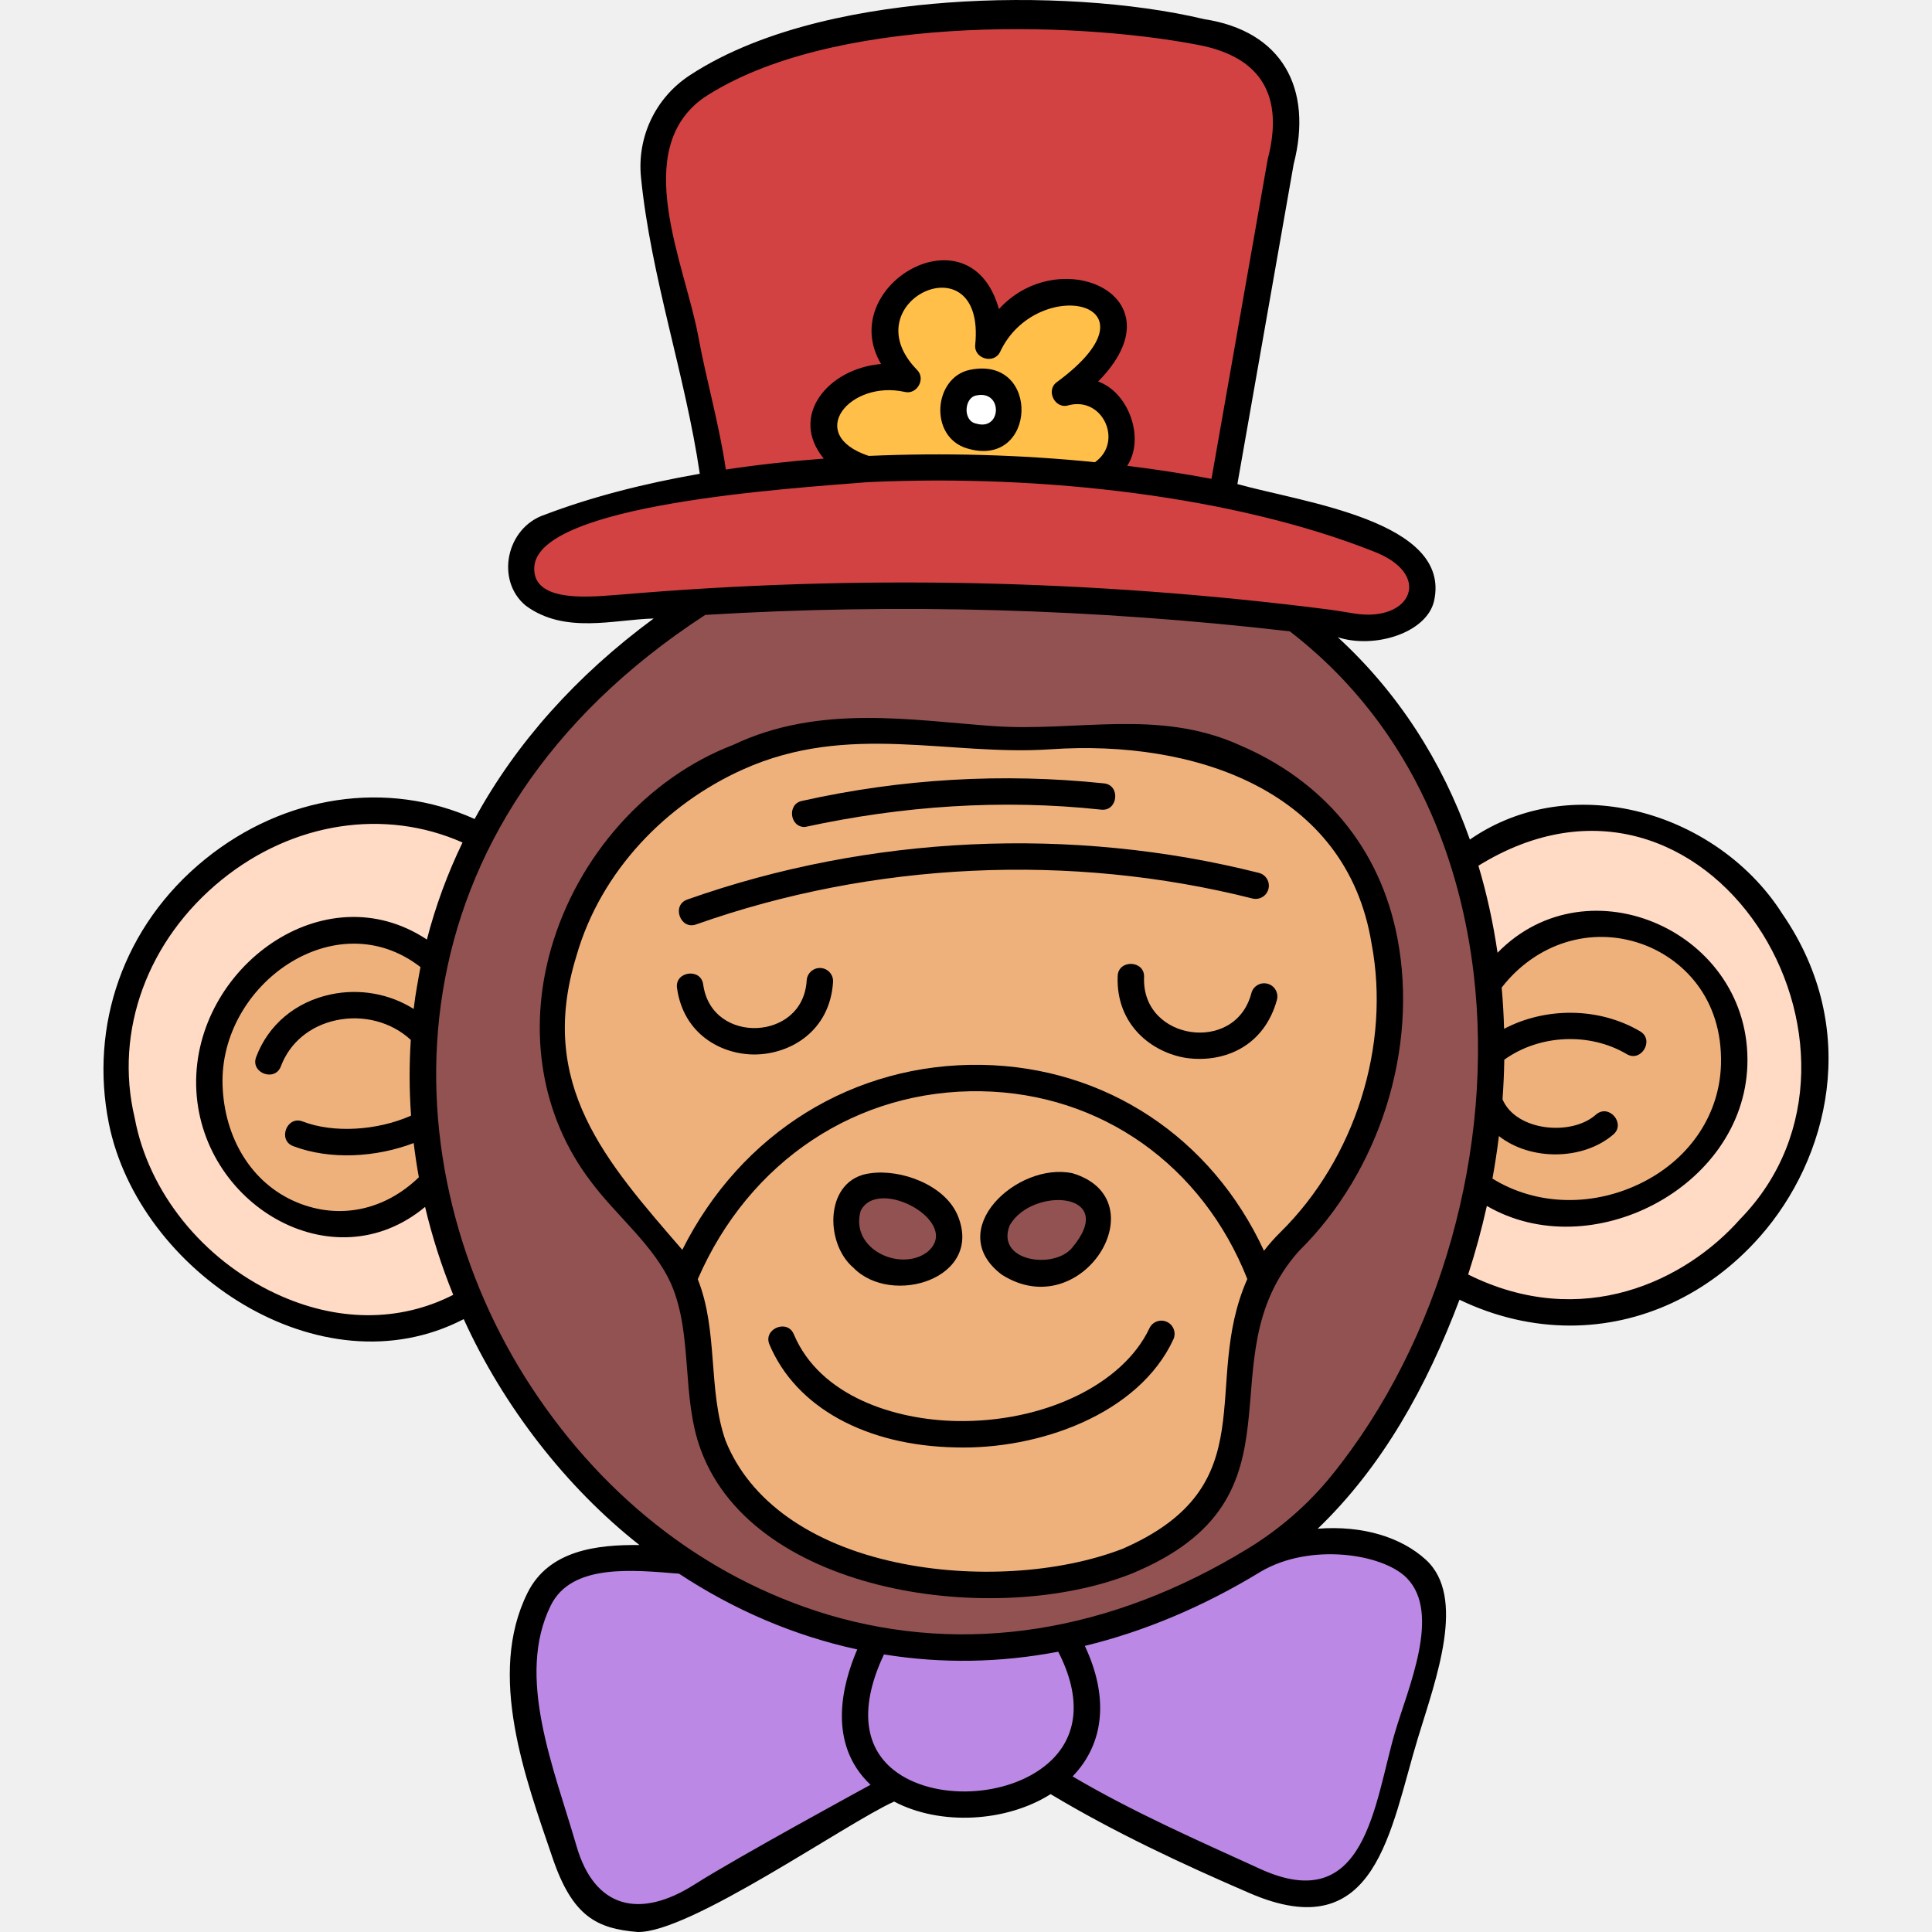
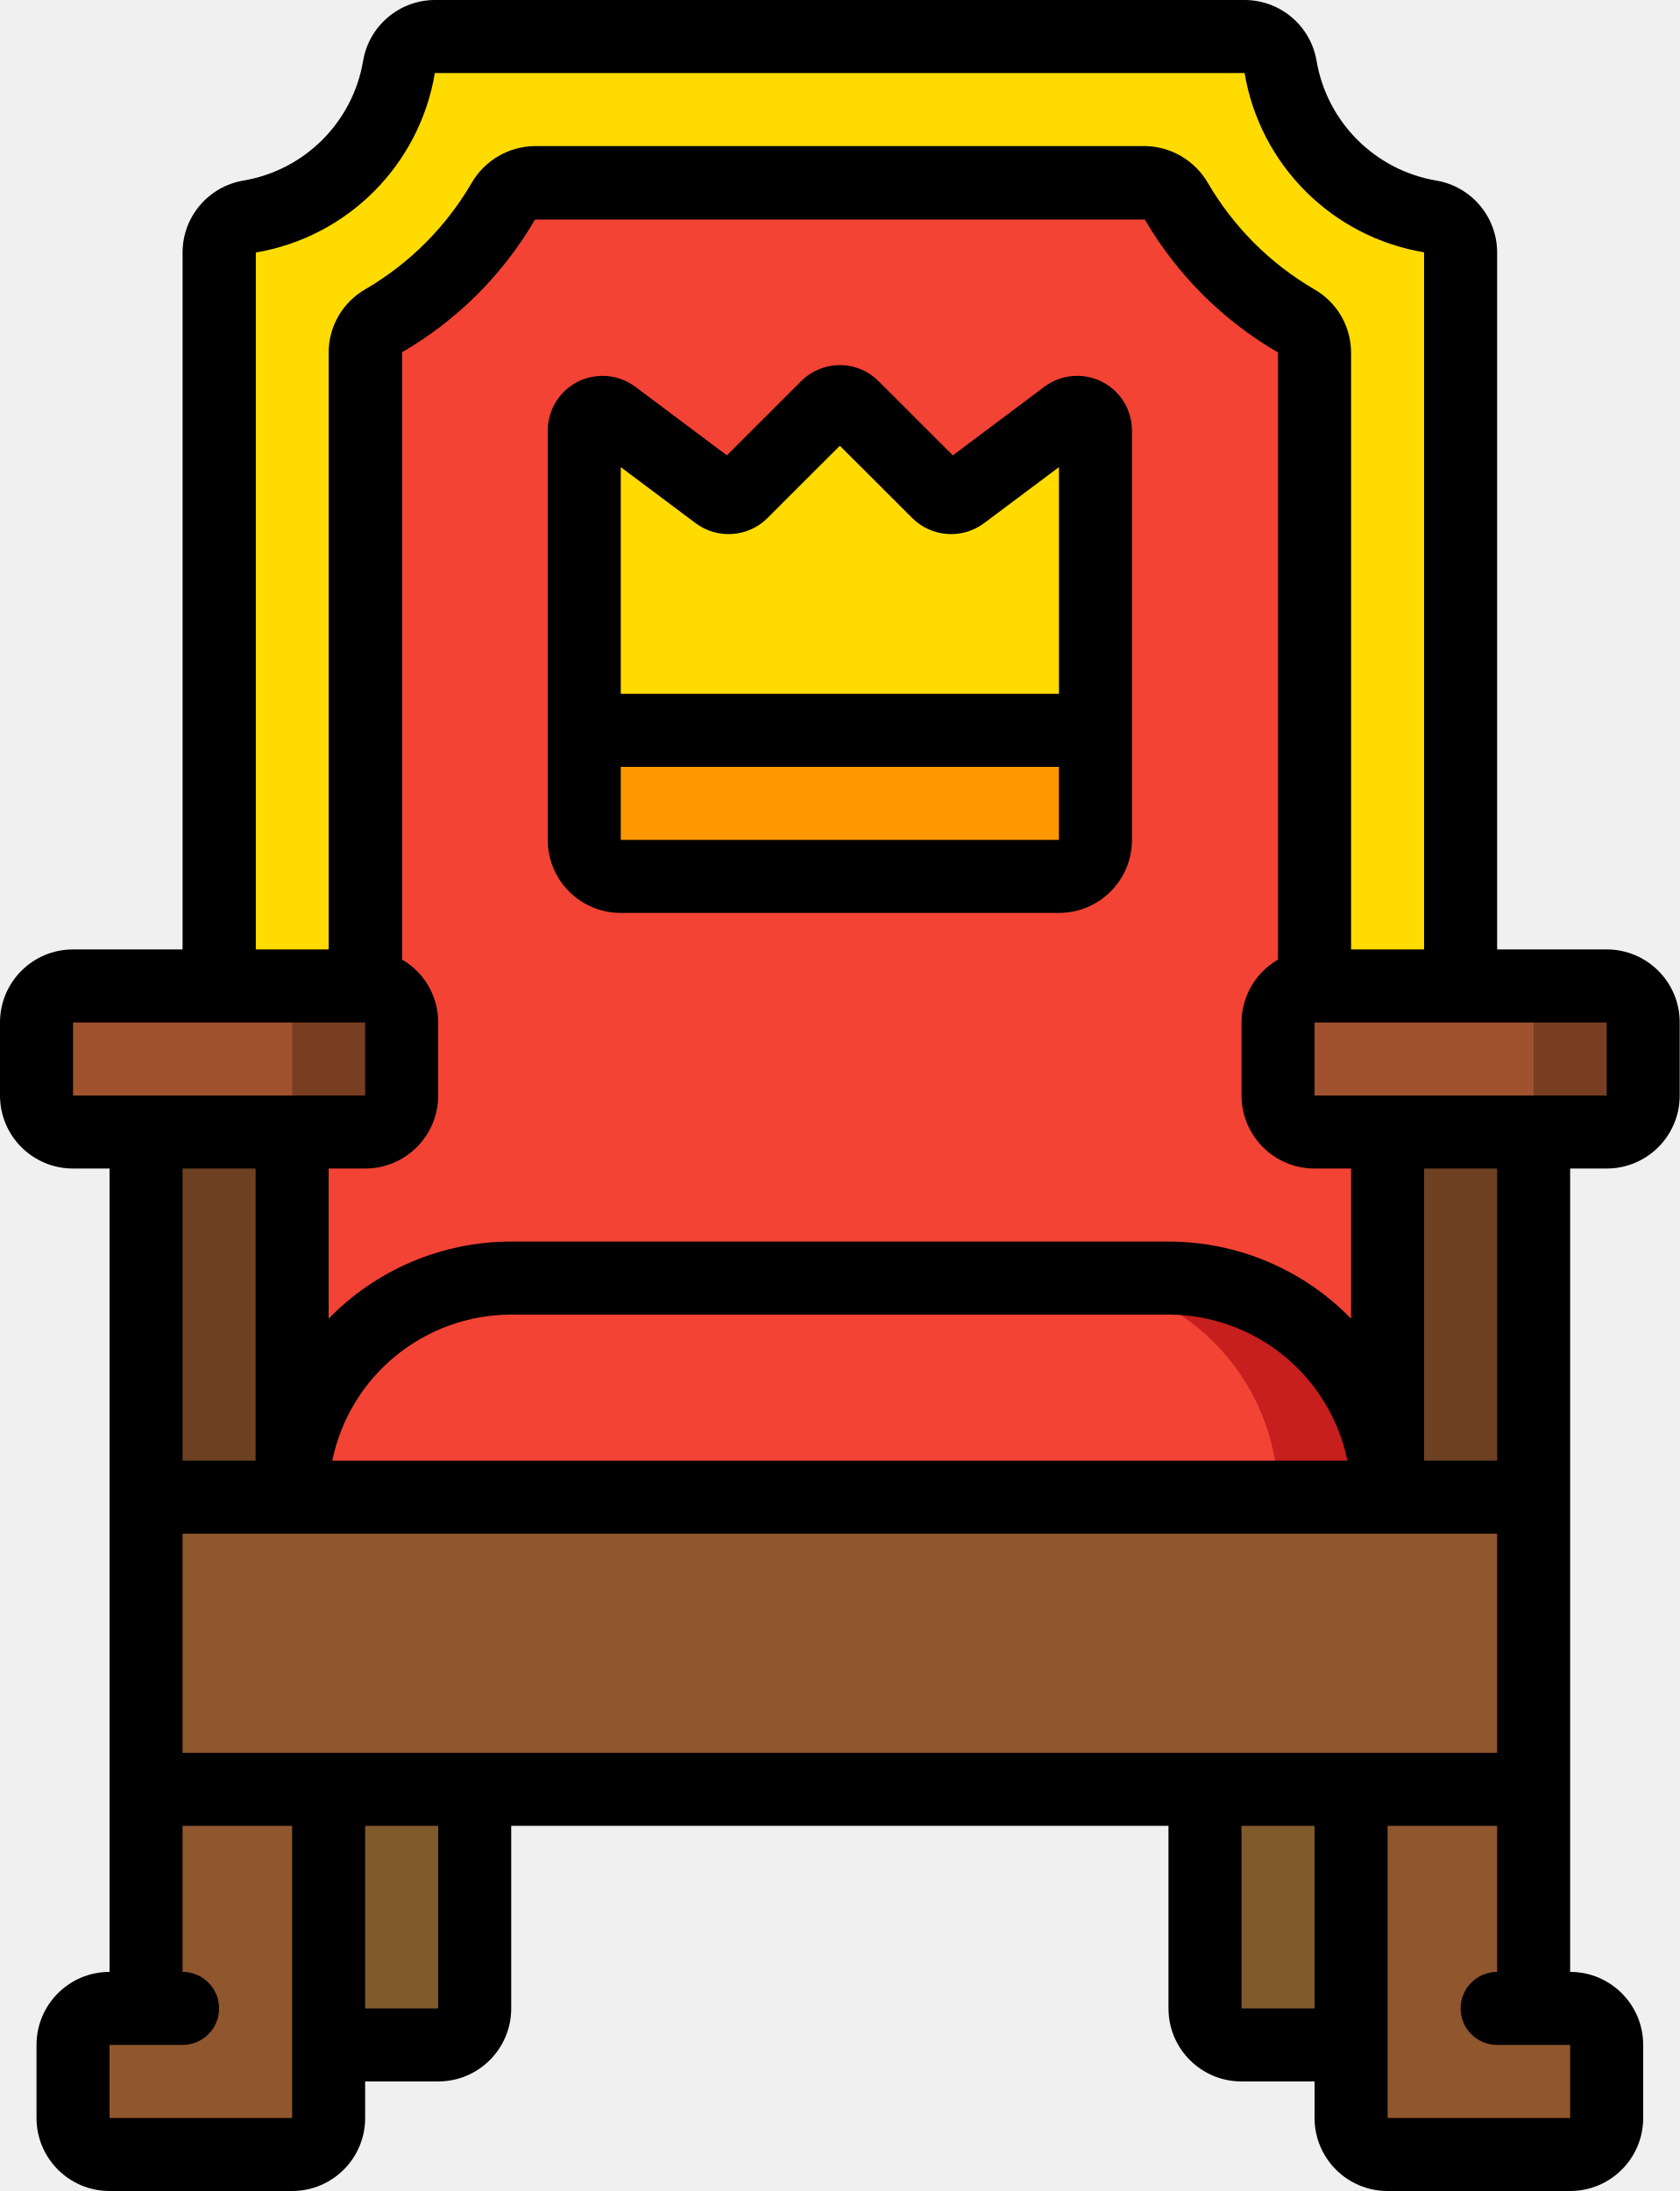
- <svg xmlns="http://www.w3.org/2000/svg" id="Capa_1" enable-background="new 0 0 511.994 511.994" height="512" viewBox="0 0 511.994 511.994" width="512">
-   <g>
-     <g>
-       <path d="m421.832 216.185c-6.222-.456-34.418 4.96-33.878 14.378 3.056 5.73 2.987 23.849 7.664 25.728 1.433.468 3.037.084 4.102-1.011 8.002-8.201 17.114-9.922 23.35-9.922 19.423-.305 37.201 16.988 36 36.831.674 26.784-38.279 49.772-65.043 33.395-6.121.362-5.773 15.823-8.765 20.935-.611 1.886.25 3.936 2.025 4.819 26.075 13.531 57.195 6.553 76.792-15.538 37.606-34.279 8.341-110.927-42.247-109.615z" fill="#ffdac4" />
-       <path d="m124.188 219.61c-47.068-22.562-105.973 28.154-92.424 77.396 6.146 37.655 53.821 69.022 90.16 49.704 1.849-.942 2.67-3.143 1.889-5.067-3.675-5.384-5.799-26.695-11.165-25.807-23.231 18.464-55.786 1.812-56.663-28.282-.83-28.873 32.008-51.486 57.141-34.566 1.779.023 3.448-1.267 3.872-2.999 2.218-8.563 5.304-16.97 9.171-24.985.994-1.954.047-4.548-1.981-5.394z" fill="#ffdac4" />
-       <g fill="#efb17c">
-         <path d="m436.365 246.364c-14.816-5.411-35.85.259-42.393 15.715 1.297 4.134-1.771 12.672 3.837 14.489-5.334 2.647-2.515 9.599-3.622 14.472-.048 2.34 1.6 4.326 3.073 6.026-6.378.721-3.924 10.429-5.688 14.544-.298 1.622.428 3.261 1.83 4.128 13.05 8.203 30.465 8.167 44.177.919 31.33-14.381 28.07-61.8-1.214-70.293z" />
-         <path d="m338.429 206.648c-17.41-11.208-44.885-13.713-67.978-11.821-24.254-.605-53.444-5.393-75.14 5.411-58.487 27.187-63.626 92.354-18.681 132.248 1.295 1.801 3.458 3.537 5.766 2.4-.779 1.748-2.054 3.655-1.192 5.61 2.629 6.556 3.18 13.703 3.763 21.27-2.238 38.788 38.648 59.893 76.552 58.75 38.554 1.001 69.39-18.202 67.389-52.969.622-8.788 1.262-17.877 5.295-26.968.903-1.868-.216-3.776-.937-5.5 41.379-23.163 51.147-102.789 5.163-128.431zm-88.568 125.031c-7.999 10.823-29.122 2.835-24.535-11.738 5.079-12.918 31.721-.14 24.535 11.738zm40.437-7.207c-1.264 14.766-28.066 17.725-26.11.933 2.797-11.289 27.75-16.156 26.11-.933z" />
-         <path d="m113.89 253.128c-46.04-30.632-84.879 46.635-36.711 69.215 10.945 5.398 33.833 1.931 37.755-11.072-1.386-3.802.358-10.191-4.022-12.146 4.314-3.317.337-17.359 1.948-23.285.201-1.985-1.317-3.396-2.776-4.479 4.634-.729 3.421-6.061 4.414-9.539.28-2.978 2.19-6.54-.608-8.694z" />
-       </g>
-       <path d="m344.26 164.15c-51.944-7.802-105.315-7.827-157.606-5.187-125.615 78.049-79.956 236.741 31.743 272.8 46.823 13.836 103.443-.115 137.527-38.145 49.578-67.455 62.597-165.516-11.664-229.468zm-2.889 164.586c-27.219 30.166 3.202 65.63-42.83 84.527-23.157 9.442-58.831 7.866-81.132-2.865-37.891-17.598-26.183-40.614-35.841-71.639-4.865-11.04-14.978-18.864-21.956-28.282-36.608-48.662 12.139-120.368 70.529-116.212 14.102-.071 27.242 2.34 41.281 2.426 19.636.241 35.145-4.074 55.332 4.368 52.31 20.529 51.368 92.763 14.617 127.677z" fill="#935252" />
-       <path d="m280.422 314.021c-8.501-.812-22.316 8.964-15.859 18.732 15.176 18.493 43.158-15.951 15.859-18.732z" fill="#935252" />
-       <path d="m234.217 313.557c-18.317.839-9.798 25.886 5.222 24.227 21.941-1.931 11.479-24.5-5.222-24.227z" fill="#935252" />
-       <path d="m260.379 116.195c-.7-.184-1.389-.474-2.14-.686-1.876-.529-3.754-.712-5.072-2.334-.883-1.088-1.251-2.526-1.258-3.927-.012-2.389.998-4.766 2.726-6.416 4.595-4.388 11.84-2.02 12.971 4.13.675 3.674-1.099 8.183-4.977 9.271-.812.228-1.536.15-2.25-.038z" fill="#fff" />
-       <path d="m154.998 162.093c69.177-5.811 138.661-4.907 207.565 4.791 17.092-.19 21.438-17.717 2.643-24.578-12.33-4.869-26.613-8.897-42.128-11.972 1.019-.564 1.716-1.604 1.918-2.745l14.873-84.563c4.893-18.683-2.561-31.451-21.486-35.038-42.299-5.99-90.281-9.869-134.107 14.583-21.932 15.776-7.384 45.749-3.163 67.268 3.263 12.35 4.285 26.278 8.852 37.791-31.723 4.118-51.499 10.417-52.358 22.248-.068 9.495 6.897 12.082 17.391 12.215zm66.395-43.101c-7.402-8.969 2.268-17.785 12.438-18.539 1.374-.115 2.591-.93 3.222-2.155.631-1.226.586-2.69-.118-3.875-6.23-11.032 3.566-20.932 13.242-21.45 10.63.207 7.706 9.755 13.624 12.836 1.4.335 2.907-.12 3.886-1.203 5.9-7.575 22.057-9.703 26.419-.801 3.205 7.925-6.607 11.589-6.991 18.179.305 1.333 1.267 2.418 2.554 2.879 5.487 1.693 9.131 11.625 5.709 16.371-.986 1.461-.853 3.513.326 4.825-24.179-2.743-49.915-3.723-74.677-1.592 1.537-1.375 1.71-3.902.366-5.475z" fill="#d34242" />
-       <path d="m228.961 124.621c21.001-1.141 42.886 1.383 63.495 1.148 10.456-6.641 3.86-24.326-8.261-22.61 30.616-24.148-8.56-37.01-21.626-13.818.701-32.298-43.351-12.462-23.483 10.319-16.072-2.922-33.432 15.615-10.125 24.961zm28.856-22.687c9.881-2.994 12.65 12.969 2.805 13.583-8.196.829-10.324-11.398-2.805-13.583z" fill="#ffbf48" />
-       <path d="m352.514 407.888c-5.295 0-13.116.882-20.371 5.124-14.843 9.055-30.185 15.541-45.599 19.277-1.452.342-2.627 1.527-2.952 2.983-2.944-3.659-21.764 2.231-28.404.849-6.406 1.253-20.283-3.849-24.151-.046-.369-1.432-1.565-2.574-3.013-2.878-16.985-3.207-32.48-11.475-47.748-20.149-49.974-8.672-46.569 32.278-34.166 67.994 5.145 25.993 20.645 34.518 40.106 21.727 13.537-10.05 49.311-24.249 48.434-30.359 11.674 9.403 34.765 7.876 45.613-2.009-2.583 5.481 60.161 33.694 65.689 31.951 22.971-.681 22.854-31.036 29.482-48.132 9.391-23.685 8.615-46.57-22.92-46.332z" fill="#bc88e5" />
+ <svg xmlns="http://www.w3.org/2000/svg" viewBox="0 0 46 60">
+   <g id="026---Throne" fill="none">
+     <g id="Layer_3" transform="translate(1 1)">
+       <rect id="Rectangle-path" fill="#9f522d" height="4" rx="1" width="10" y="26" />
+       <path id="Shape" d="m9 26h-3c.552 0 1 .448 1 1v2c0 .552-.448 1-1 1h3c.552 0 1-.448 1-1v-2c0-.552-.448-1-1-1z" fill="#783e22" />
+       <path id="Rectangle-path" d="m3 30h4v10h-4z" fill="#6d4122" />
+       <rect id="Rectangle-path" fill="#9f522d" height="4" rx="1" width="10" x="34" y="26" />
+       <path id="Shape" d="m43 26h-3c.552 0 1 .448 1 1v2c0 .552-.448 1-1 1h3c.552 0 1-.448 1-1v-2c0-.552-.448-1-1-1z" fill="#783e22" />
+       <path id="Rectangle-path" d="m37 30h4v10h-4z" fill="#6d4122" />
+       <path id="Rectangle-path" d="m3 40h38v8h-38z" fill="#90562d" />
+       <path id="Shape" d="m37 40h-30c0-3.314 2.686-6 6-6h18c3.314 0 6 2.686 6 6z" fill="#f34335" />
+       <path id="Shape" d="m31 34h-3c3.314 0 6 2.686 6 6h3c0-3.314-2.686-6-6-6z" fill="#c71e1e" />
+       <path id="Shape" d="m8 48v9c0 .552-.448 1-1 1h-5c-.552 0-1-.448-1-1v-2c0-.552.448-1 1-1h1v-6z" fill="#90562d" />
+       <path id="Shape" d="m12 48v6c0 .552-.448 1-1 1h-3v-7z" fill="#815a2c" />
+       <path id="Shape" d="m36 48v7h-3c-.552 0-1-.448-1-1v-6z" fill="#815a2c" />
+       <path id="Shape" d="m43 55v2c0 .552-.448 1-1 1h-5c-.552 0-1-.448-1-1v-9h5v6h1c.552 0 1 .448 1 1z" fill="#90562d" />
+       <path id="Shape" d="m39 5.91v20.09h-4v-17.35c-.007-.362-.205-.692-.52-.87-1.348-.789-2.471-1.912-3.26-3.26-.178-.315-.508-.513-.87-.52h-16.7c-.362.007-.692.205-.87.52-.789 1.348-1.912 2.471-3.26 3.26-.315.178-.513.508-.52.87v17.35h-4v-20.09c.003-.488.358-.902.84-.98 2.093-.358 3.732-1.997 4.09-4.09.078-.482.492-.837.98-.84h22.18c.488.003.902.358.98.84.358 2.093 1.997 3.732 4.09 4.09.482.078.837.492.84.98z" fill="#ffdb00" />
+       <path id="Shape" d="m37 30v10c0-3.314-2.686-6-6-6h-18c-3.314 0-6 2.686-6 6v-10h2c.552 0 1-.448 1-1v-2c0-.552-.448-1-1-1v-17.35c.007-.362.205-.692.52-.87 1.348-.789 2.471-1.912 3.26-3.26.178-.315.508-.513.87-.52h16.7c.362.007.692.205.87.52.789 1.348 1.912 2.471 3.26 3.26.315.178.513.508.52.87v17.35c-.552 0-1 .448-1 1v2c0 .552.448 1 1 1z" fill="#f34335" />
+       <path id="Shape" d="m29 19v-8.208c0-.189-.107-.363-.276-.447s-.372-.066-.524.047l-2.853 2.138c-.199.149-.478.129-.654-.047l-2.339-2.337c-.094-.094-.221-.147-.354-.147s-.26.053-.354.147l-2.339 2.337c-.176.176-.455.196-.654.047l-2.853-2.138c-.152-.114-.354-.132-.524-.047s-.276.258-.276.447v8.208" fill="#ffdb00" />
+       <path id="Shape" d="m29 19v3c0 .552-.448 1-1 1h-12c-.552 0-1-.448-1-1v-3z" fill="#ff9701" />
    </g>
-     <g>
-       <path d="m256.25 118.818c18.582 5.623 19.692-24.722.756-20.804-9.636 2.019-10.907 17.732-.756 20.804zm2.463-14.016c7.116-1.545 6.793 9.547-.059 7.442-3.539-.699-3.16-6.873.059-7.442z" />
-       <path d="m472.352 242.205c-9.074-14.332-24.743-24.775-41.928-27.939-14.88-2.739-29.319.189-40.895 8.223-7.428-21.02-19.227-39.133-35-53.612 9.713 3.136 23.458-1.123 25.486-9.517 4.872-21.306-34.851-26.222-52.097-31.085l14.909-84.754c5.195-20.169-3.112-35.292-23.706-38.445-18.914-4.514-44.389-6.149-68.183-4.37-20.003 1.495-48.074 6.054-68.206 19.289-9.003 5.919-13.933 16.261-12.866 26.993 2.648 26.525 11.723 52.305 15.585 78.565-14.993 2.609-28.911 6.215-41.03 10.83-10.325 3.391-13.181 17.485-5.065 24.139 10.321 7.587 23.355 3.662 33.869 3.384-20.561 15.158-36.518 33.079-47.446 53.132-23.117-10.43-50.384-6.393-71.439 10.675-21.756 17.633-30.654 44.258-25.493 69.997 7.854 39.161 56.026 71.567 94.044 51.87 10.466 23.044 27.171 44.633 46.579 59.87-11.218-.134-24.036 1.335-29.673 12.664-10.824 21.756-.533 49.185 6.654 70.293 5.288 15.531 11.754 18.675 22.475 19.583 13.744.38 55.18-28.779 68.019-34.562 12.313 6.471 29.762 5.441 41.48-1.966 16.827 10.091 34.772 18.478 52.788 26.255 33.651 14.527 37.145-16.843 44.551-41.149 4.765-15.64 12.913-37.345 2.098-47.228-6.449-5.893-16.584-9.149-28.649-8.224 17.256-16.6 28.934-37.805 37.562-60.679 9.562 4.6 19.514 6.85 29.311 6.849 18.601-.001 36.633-8.102 50.309-23.578 18.135-20.522 27.004-54.911 5.957-85.503zm-75.127 58.86c8.328 6.566 22.188 6.487 30.227-.337 3.536-2.852-1.023-8.337-4.474-5.385-6.38 5.774-21.158 4.504-24.8-4.005.254-3.505.414-7.011.471-10.511 9.285-6.671 22.546-7.31 32.404-1.505 3.881 2.361 7.498-3.785 3.552-6.032-10.815-6.367-24.947-6.467-36.01-.645-.105-3.66-.311-7.308-.642-10.933 9.134-11.764 23.629-16.314 37.083-11.571 10.529 3.712 21.546 14.059 21.033 31.984-.371 12.973-7.945 24.556-20.333 30.982-13.188 6.838-28.475 6.504-40.226-.771.684-3.742 1.248-7.502 1.715-11.271zm-212.178-211.949c-3.54-19.215-18.155-49.429 1.53-63.272 32.984-21.683 96.968-20.488 131.046-13.93 16.834 3.24 22.649 13.697 18.333 30.266l-14.904 84.72c-7.262-1.37-14.732-2.522-22.335-3.46 4.766-7.234.463-19.42-7.702-22.34 22.375-22.631-10.128-36.979-26.293-19.188-7.58-27.267-43.505-6.111-31.229 14.551-14.054 1.178-24.5 13.785-15.186 25.07-8.862.667-17.552 1.631-25.949 2.896-1.725-11.796-5.158-23.624-7.311-35.313zm45.177 31.706c-17.091-5.692-4.958-20.203 9.541-16.961 3.195.787 5.605-3.38 3.335-5.757-17.96-18.282 18.196-35.03 15.337-6.689-.35 3.655 4.96 5.163 6.584 1.87 9.566-20.606 44.261-13.552 15.109 7.938-3.125 2.175-.556 7.344 3.063 6.174 9.164-2.388 14.526 9.818 6.975 15.089-19.719-1.99-40.121-2.55-59.944-1.664zm-65.733 36.756c-6.536.4-23.629 2.753-22.891-7.414 1.2-16.525 66.783-20.659 88.425-22.395 47.058-2.182 97.575 3.987 133.713 18.259 16.21 6.038 10.355 18.899-4.64 16.582-2.414-.373-4.819-.811-7.242-1.119-62.29-7.92-125.002-9.265-187.365-3.913zm-91.428 185.234c-19.372-9.062-33.684-26.87-37.351-46.473-.01-.055-.022-.11-.035-.164-5.439-22.933 3.401-47.083 23.07-63.025 18.88-15.302 43.206-19.026 63.825-9.881-3.983 8.25-7.141 16.836-9.446 25.717-27.216-18.032-61.766 7.512-61.142 38.652.627 31.283 36.111 52.654 60.666 32.199 1.864 7.879 4.353 15.671 7.461 23.307-14.309 7.293-30.929 7.209-47.048-.332zm37.492-81.679c-.441 2.492-.619 3.742-.926 6.249-6.337-4.006-14.295-5.486-21.953-3.861-9.343 1.982-16.552 8.018-19.778 16.56-1.66 4.213 4.98 6.759 6.549 2.473 2.367-6.267 7.718-10.708 14.682-12.186 7.169-1.521 14.644.478 19.735 5.213-.435 6.673-.41 13.376.069 20.069-9.019 4.001-20.577 4.675-28.687 1.563-4.217-1.69-6.77 4.972-2.508 6.535 9.789 3.71 21.983 2.96 31.895-.831.366 3.029.815 6.053 1.365 9.068-9.089 8.795-21.073 11.302-32.287 6.656-12.177-5.044-19.257-17.218-19.727-30.997-.916-26.836 30.062-48.749 52.448-31.358-.243 1.195-.664 3.644-.877 4.847zm73.507 238.259c-14.508 9.233-26.484 6.383-31.277-10.159-6.02-20.779-16.146-44.841-6.838-63.754 5.515-11.206 21.776-9.418 34.007-8.438 14.48 9.552 30.404 16.42 47.224 20.068-3.965 9.187-8.067 24.94 3.517 35.871 0 0-35.33 19.218-46.633 26.412zm52.797-30.313c-8.071-6.387-8.956-17.223-2.598-30.645 15.36 2.494 30.811 2.204 46.176-.718 6.285 12.215 5.325 22.702-2.809 29.677-10.585 9.074-30.397 9.892-40.769 1.686zm135.958-50.884c9.188 9.372.307 29.148-3.149 40.931-5.512 18.793-7.639 48.964-35.716 36.149-16.778-7.658-33.812-15.133-49.706-24.513 8.471-8.773 9.612-21.088 3.241-34.587 15.756-3.823 31.432-10.404 46.741-19.745 12.999-7.605 32.23-4.721 38.589 1.765zm-19.996-27.103c-6.167 7.606-13.649 14.121-22.24 19.362-36.357 22.185-74.76 28.228-111.048 17.477-33.63-10.1-61.266-32.597-80.366-62.903-36.74-58.619-37.374-146.72 47.725-202.071 51.159-3.109 103.116-1.65 154.923 4.358 34.394 26.547 45.463 63.71 48.67 90.31 5.633 46.721-8.799 97.863-37.664 133.467zm108.327-68.018c-14.4 16.295-41.813 29.735-72.077 14.68 1.936-5.963 3.591-12.033 4.955-18.171 27.511 15.976 67.925-4.804 69.038-37.259 1.209-35.243-42.098-54.544-66.206-29.837-1.166-7.999-2.864-15.696-5.07-23.068 60.864-37.596 113.138 48.846 69.36 93.655z" />
-       <path d="m328.317 197.378c-21.413-9.599-43.039-3.405-64.97-4.95-21.611-1.523-46.198-5.905-69.025 4.964-22.739 8.705-41.235 29.381-48.286 53.992-6.322 22.068-2.529 44.499 10.388 61.517 6.863 9.313 16.902 17.101 21.48 27.48 5.802 13.477 2.572 29.871 7.857 43.958 14.289 38.414 78.289 47.031 114.263 32.633 48.645-20.208 18.496-56.519 44.155-85.386 21.46-21.121 31.728-53.661 26.16-82.902-4.611-24.212-19.885-41.919-42.022-51.306zm-30.886 213.092c-16.865 6.481-39.749 7.864-59.747 3.611-22.878-4.865-38.999-16.33-45.401-32.285-4.723-13.436-1.898-29.152-7.371-42.793 13.598-31.323 42.236-50.383 75.144-49.811 31.688.545 58.565 19.574 70.491 49.76-12.468 28.118 5.457 54.715-33.116 71.518zm41.838-83.873c-1.607 1.582-3.038 3.21-4.302 4.872-13.871-30.013-41.961-48.711-74.79-49.275-33.976-.567-63.82 18.031-79.362 49.019-20.182-23.353-38.614-43.774-28.049-77.901 6.47-22.583 23.891-40.335 44.182-49.429 28.05-12.572 54.483-3.469 81.515-5.32 37.995-2.602 78.354 10.753 85 51.431 5.142 27.009-4.354 57.077-24.194 76.603z" />
-       <path d="m226.144 335.943c10.096 10.413 34.76 2.883 27.59-13.983-3.431-7.949-14.923-12.196-23.091-11.036-12.118 1.45-12.242 18.452-4.499 25.019zm1.929-15.037c4.635-9.446 27.485 3.303 17.434 11.07-7.24 5.048-20.265-1.064-17.434-11.07z" />
-       <path d="m265.487 337.8c21.357 13.572 41.809-19.917 18.749-26.878-14.647-3.133-34.344 15.129-18.749 26.878zm2.104-13.109c5.979-10.375 29.042-8.853 16.483 6.03-4.858 5.756-20.319 3.576-16.483-6.03z" />
-       <path d="m309.264 350.316c-1.749-.822-3.835-.073-4.658 1.676-7.029 14.937-28.08 25.049-51.217 24.586-16.236-.323-36.062-6.523-43.012-22.957-1.709-4.209-8.277-1.429-6.447 2.727 7.01 16.575 25.447 26.753 49.32 27.228 22.034.618 48.493-8.788 57.691-28.604.822-1.748.071-3.833-1.677-4.656z" />
-       <path d="m217.484 256.527c-1.912-.115-3.587 1.354-3.704 3.284-.503 8.373-7.006 12.374-13.227 12.625-6.211.258-13.022-3.213-14.2-11.52-.574-4.506-7.634-3.503-6.931.982 1.725 12.166 11.681 17.549 20.539 17.549 9.499-.051 19.967-6.177 20.807-19.217.116-1.929-1.354-3.587-3.284-3.703z" />
-       <path d="m335.901 260.692c-1.868-.491-3.784.625-4.275 2.496-2.212 8.418-9.661 11.23-16.058 10.281-6.397-.948-12.707-5.799-12.383-14.498.236-4.538-6.879-4.79-6.995-.261-.483 12.958 9.175 20.324 18.352 21.684 9.882 1.295 20.452-3.063 23.855-15.426.49-1.871-.627-3.784-2.496-4.276z" />
-       <path d="m336.15 235.57c.473-1.875-.663-3.777-2.538-4.25-49.514-12.488-103.293-9.986-151.432 7.049-4.324 1.456-1.887 8.187 2.335 6.599 46.852-16.579 99.194-19.016 147.385-6.861 1.875.476 3.777-.663 4.25-2.537z" />
-       <path d="m213.307 219.16c25.811-5.606 52.169-7.428 78.473-4.603 4.504.545 5.252-6.561.726-6.962-26.782-2.793-53.685-1.229-79.96 4.649-4.014.789-3.27 7.03.761 6.916z" />
+     <g id="Layer_11" fill="#000">
+       <path id="Shape" d="m39.324 4.943c-1.673-.288-2.982-1.6-3.268-3.273-.161-.961-.991-1.666-1.965-1.67h-22.182c-.975.003-1.806.71-1.966 1.672-.285 1.673-1.594 2.984-3.266 3.271-.965.158-1.674.99-1.677 1.967v19.09h-3c-1.105 0-2 .895-2 2v2c0 1.105.895 2 2 2h1v22c-1.105 0-2 .895-2 2v2c0 1.105.895 2 2 2h5c1.105 0 2-.895 2-2v-1h2c1.105 0 2-.895 2-2v-5h18v5c0 1.105.895 2 2 2h2v1c0 1.105.895 2 2 2h5c1.105 0 2-.895 2-2v-2c0-1.105-.895-2-2-2v-22h1c1.105 0 2-.895 2-2v-2c0-1.105-.895-2-2-2h-3v-19.09c-.003-.977-.712-1.809-1.676-1.967zm-32.318 1.972c2.515-.426 4.483-2.399 4.903-4.915h22.175c.424 2.518 2.398 4.489 4.916 4.91v19.09h-2v-16.347c-.002-.719-.39-1.382-1.017-1.736-1.2-.701-2.199-1.7-2.9-2.9-.358-.622-1.017-1.009-1.735-1.017h-16.7c-.718.008-1.378.395-1.736 1.017-.701 1.2-1.7 2.199-2.9 2.9-.625.355-1.011 1.018-1.012 1.736v16.347h-1.994zm24.994 27.085h-18c-1.883-0-3.687.761-5 2.111v-4.111h1c1.105 0 2-.895 2-2v-2c.002-.709-.374-1.365-.987-1.721v-16.635c1.508-.874 2.762-2.126 3.639-3.632h16.7c.88 1.509 2.137 2.764 3.648 3.641v16.625c-.617.354-.998 1.011-1 1.722v2c0 1.105.895 2 2 2h1v4.111c-1.313-1.35-3.117-2.111-5-2.111zm4.9 6h-27.8c.478-2.327 2.525-3.997 4.9-4h18c2.375.003 4.422 1.673 4.9 4zm-34.9-10v-2h8v2zm5 2v8h-2v-8zm1 26h-5v-2h2c.552 0 1-.448 1-1s-.448-1-1-1v-4h3zm4-3h-2v-5h2zm24 0h-2v-5h2zm-31-7v-6h36v6zm34-8v-8h2v8zm4 18h-5v-8h3v4c-.552 0-1 .448-1 1s.448 1 1 1h2zm1-30v2h-8v-2z" />
+       <path id="Shape" d="m28.6 10.592-2.506 1.878-2.033-2.031c-.281-.282-.663-.44-1.061-.44s-.78.158-1.061.44l-2.033 2.031-2.506-1.877c-.455-.341-1.063-.396-1.571-.142s-.829.773-.829 1.342v11.207c0 1.105.895 2 2 2h12c1.105 0 2-.895 2-2v-11.208c0-.568-.321-1.088-.829-1.342s-1.116-.199-1.571.142zm.4 12.408h-12v-2h12zm0-4h-12v-6.208l2.055 1.539c.598.442 1.43.383 1.959-.14l1.986-1.984 1.987 1.984c.529.523 1.361.582 1.959.139l2.054-1.538z" />
    </g>
  </g>
</svg>
